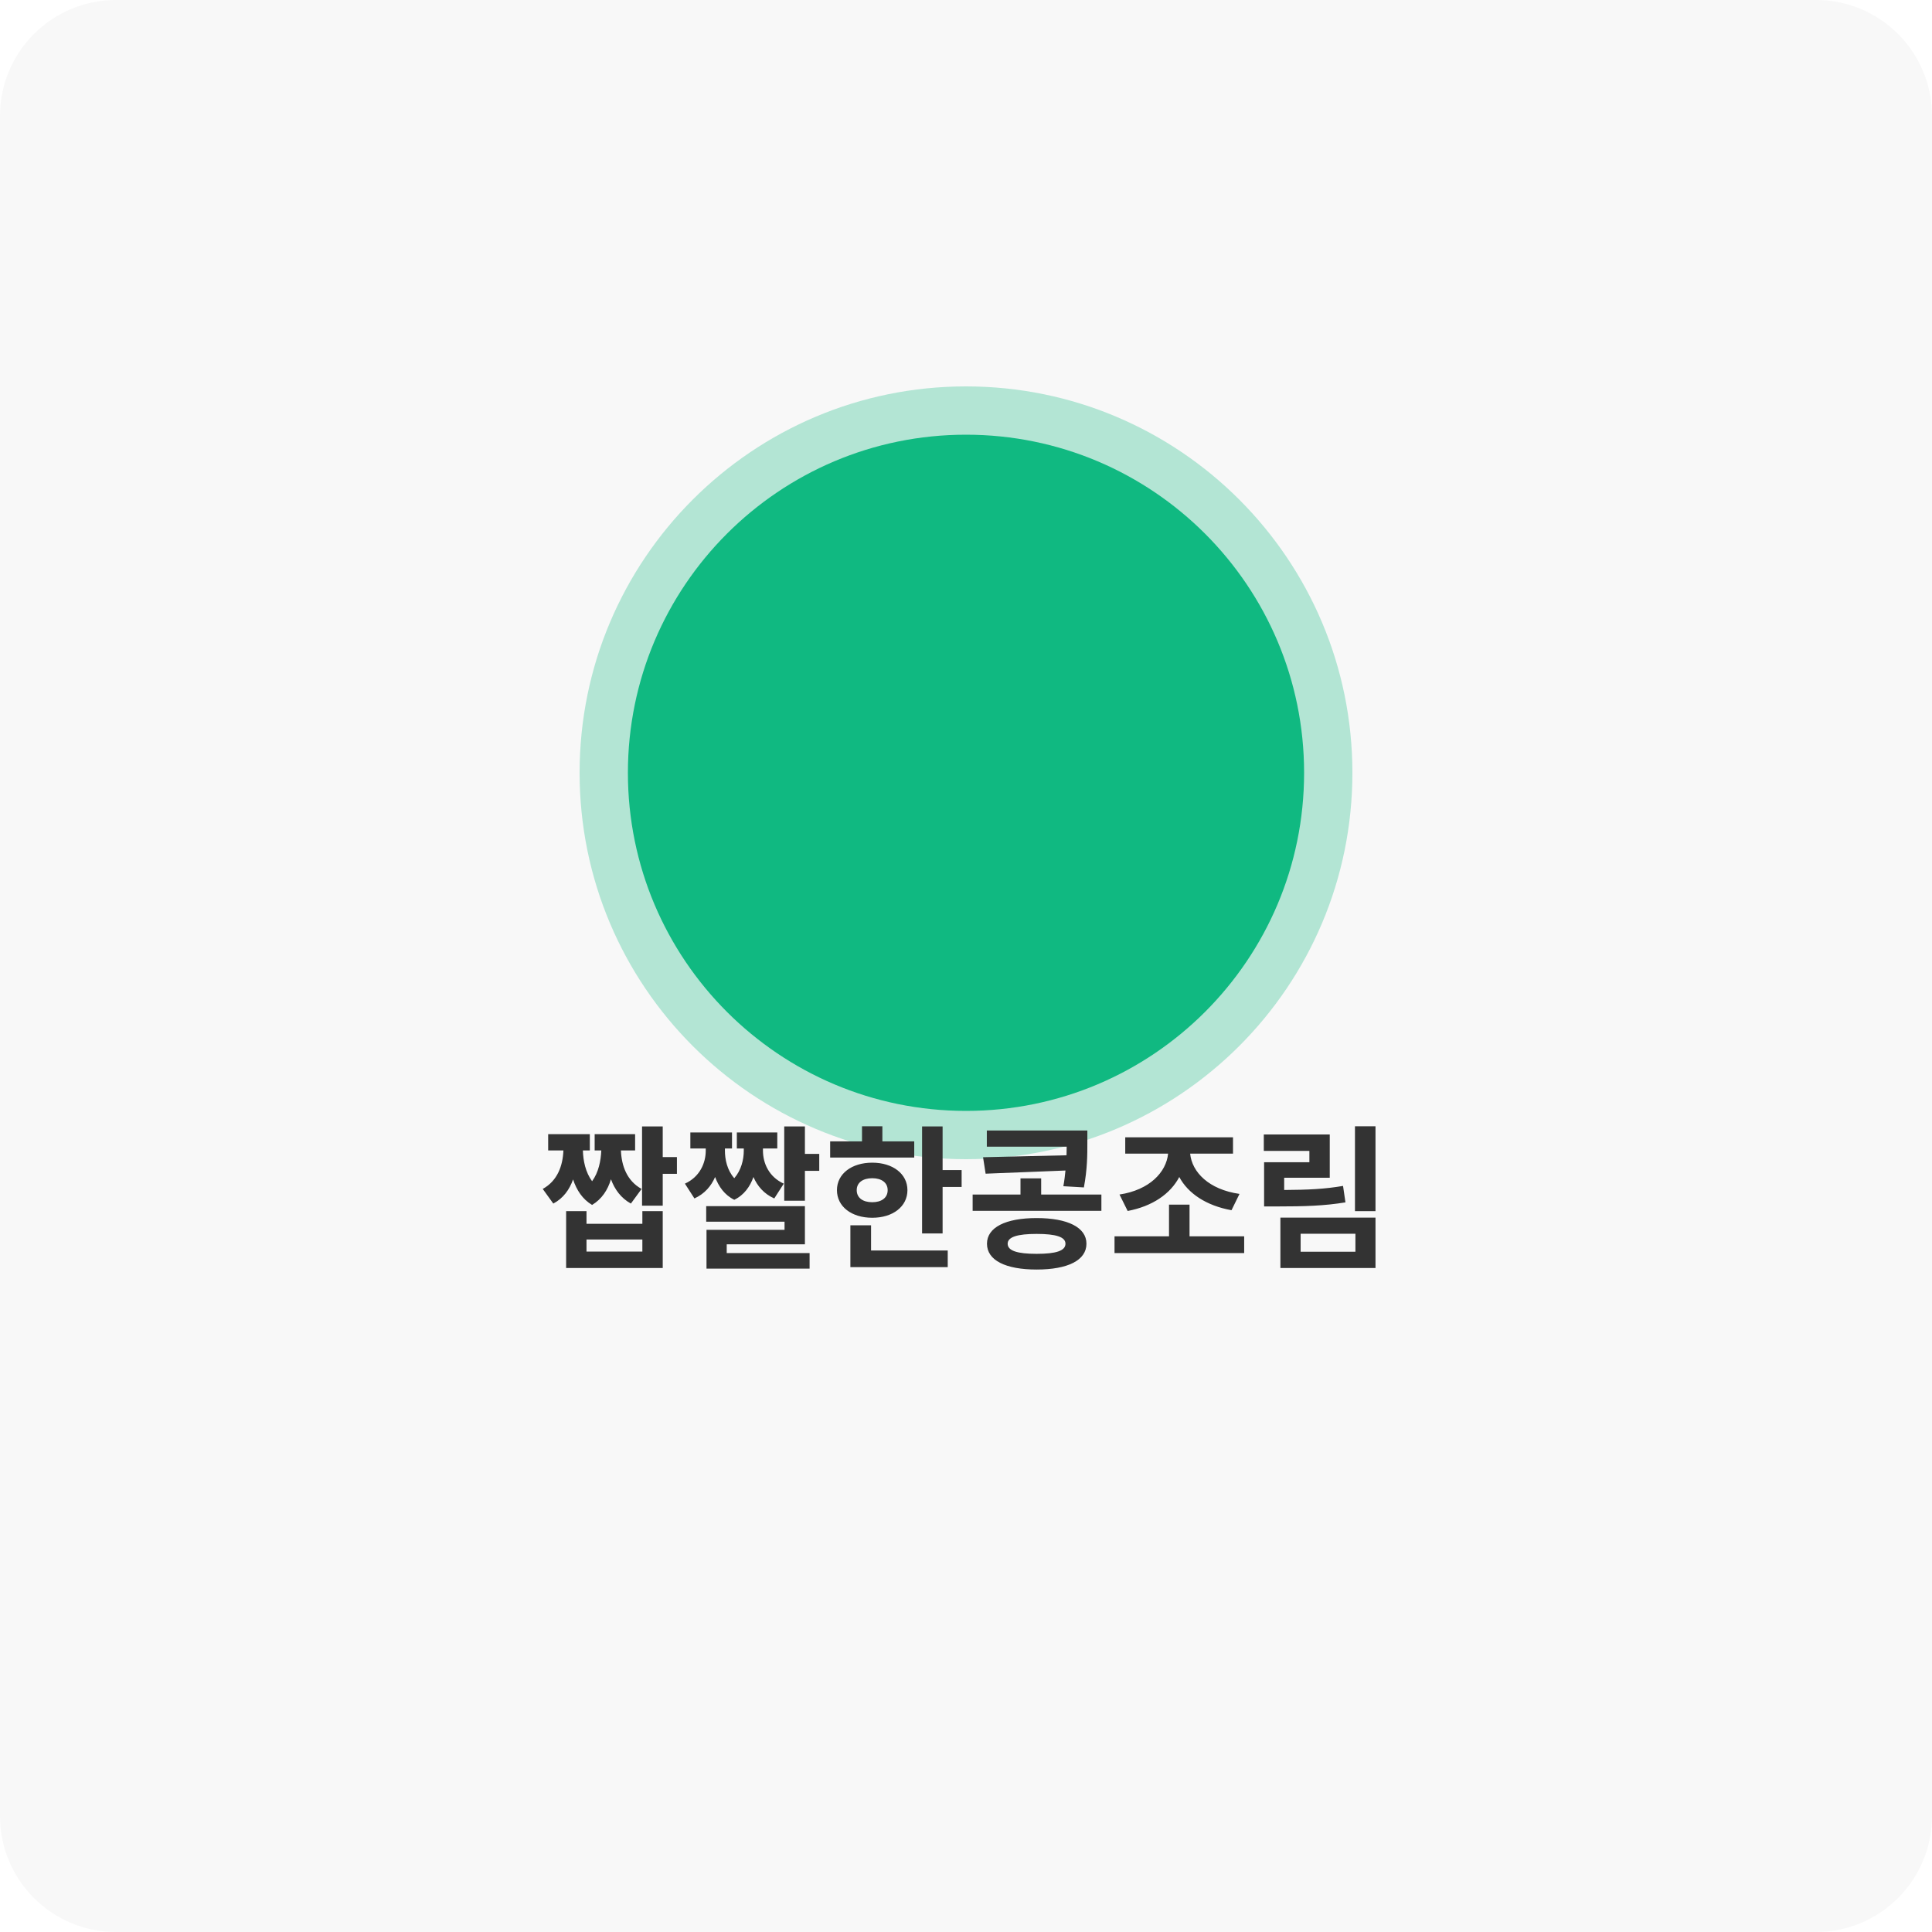
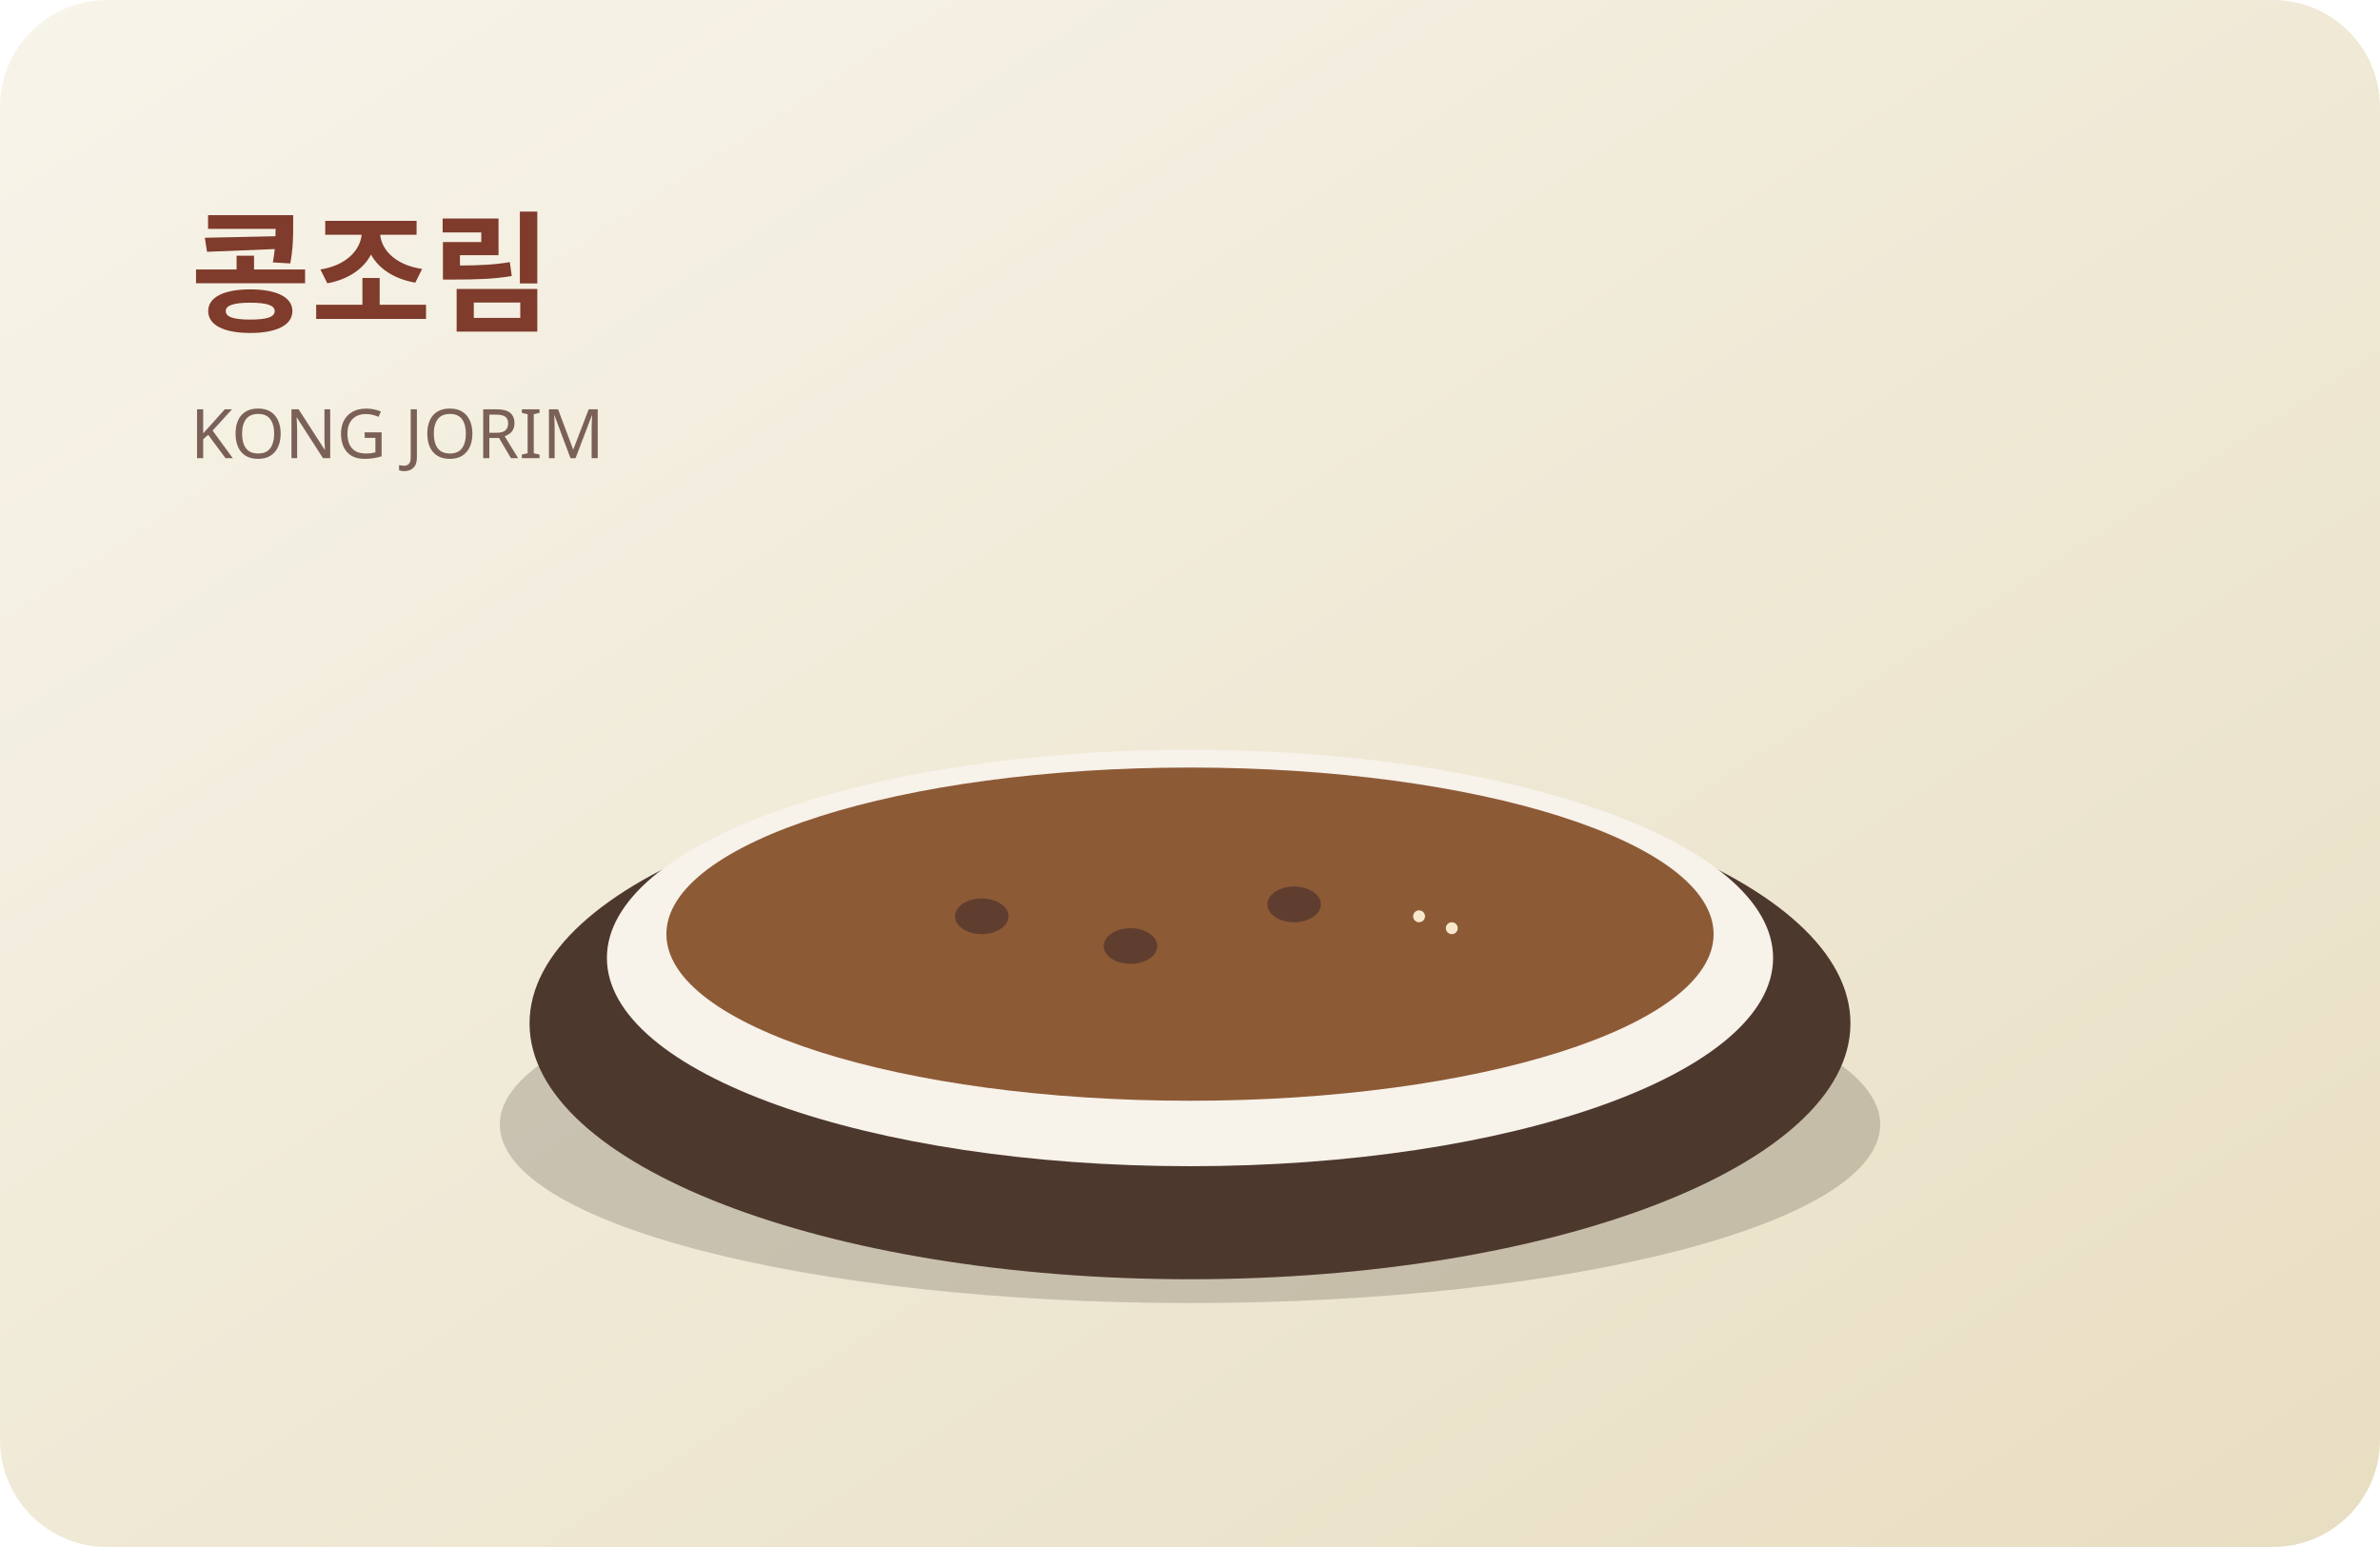
- <svg xmlns="http://www.w3.org/2000/svg" viewBox="0 0 200 200" width="200" height="200">
-   <rect width="200" height="200" fill="#f8f8f8" rx="12" />
-   <circle cx="100" cy="80" r="40" fill="#10B981" opacity="0.3" />
-   <circle cx="100" cy="80" r="35" fill="#10B981" />
-   <text x="100" y="130" font-size="16" font-weight="bold" text-anchor="middle" fill="#333" font-family="Arial, sans-serif">
-       짭짤한콩조림
-     </text>
+ <svg xmlns="http://www.w3.org/2000/svg" viewBox="0 0 800 520">
+   <defs>
+     <linearGradient id="bg-recipekonchiimsvg" x1="0" y1="0" x2="1" y2="1">
+       <stop offset="0%" stop-color="#f7f4ea" />
+       <stop offset="100%" stop-color="#e8dec2" />
+     </linearGradient>
+   </defs>
+   <rect width="800" height="520" rx="36" fill="url(#bg-recipekonchiimsvg)" />
+   <ellipse cx="400" cy="378" rx="232" ry="60" fill="#2f221b" opacity="0.2" />
+   <ellipse cx="400" cy="344" rx="222" ry="86" fill="#4d382e" />
+   <ellipse cx="400" cy="322" rx="196" ry="70" fill="#f7f2ea" />
+   <ellipse cx="400" cy="314" rx="176" ry="56" fill="#8d5a36" />
+   <ellipse cx="330" cy="308" rx="9" ry="6" fill="#5f3e2f" />
+   <ellipse cx="380" cy="318" rx="9" ry="6" fill="#5f3e2f" />
+   <ellipse cx="435" cy="304" rx="9" ry="6" fill="#5f3e2f" />
+   <circle cx="477" cy="308" r="2" fill="#f7e8cc" />
+   <circle cx="488" cy="312" r="2" fill="#f7e8cc" />
+   <text x="64" y="108" font-size="44" font-weight="700" fill="#7f3b2b" font-family="sans-serif">콩조림</text>
+   <text x="64" y="154" font-size="23" fill="#7a6056" font-family="sans-serif">KONG JORIM</text>
</svg>
